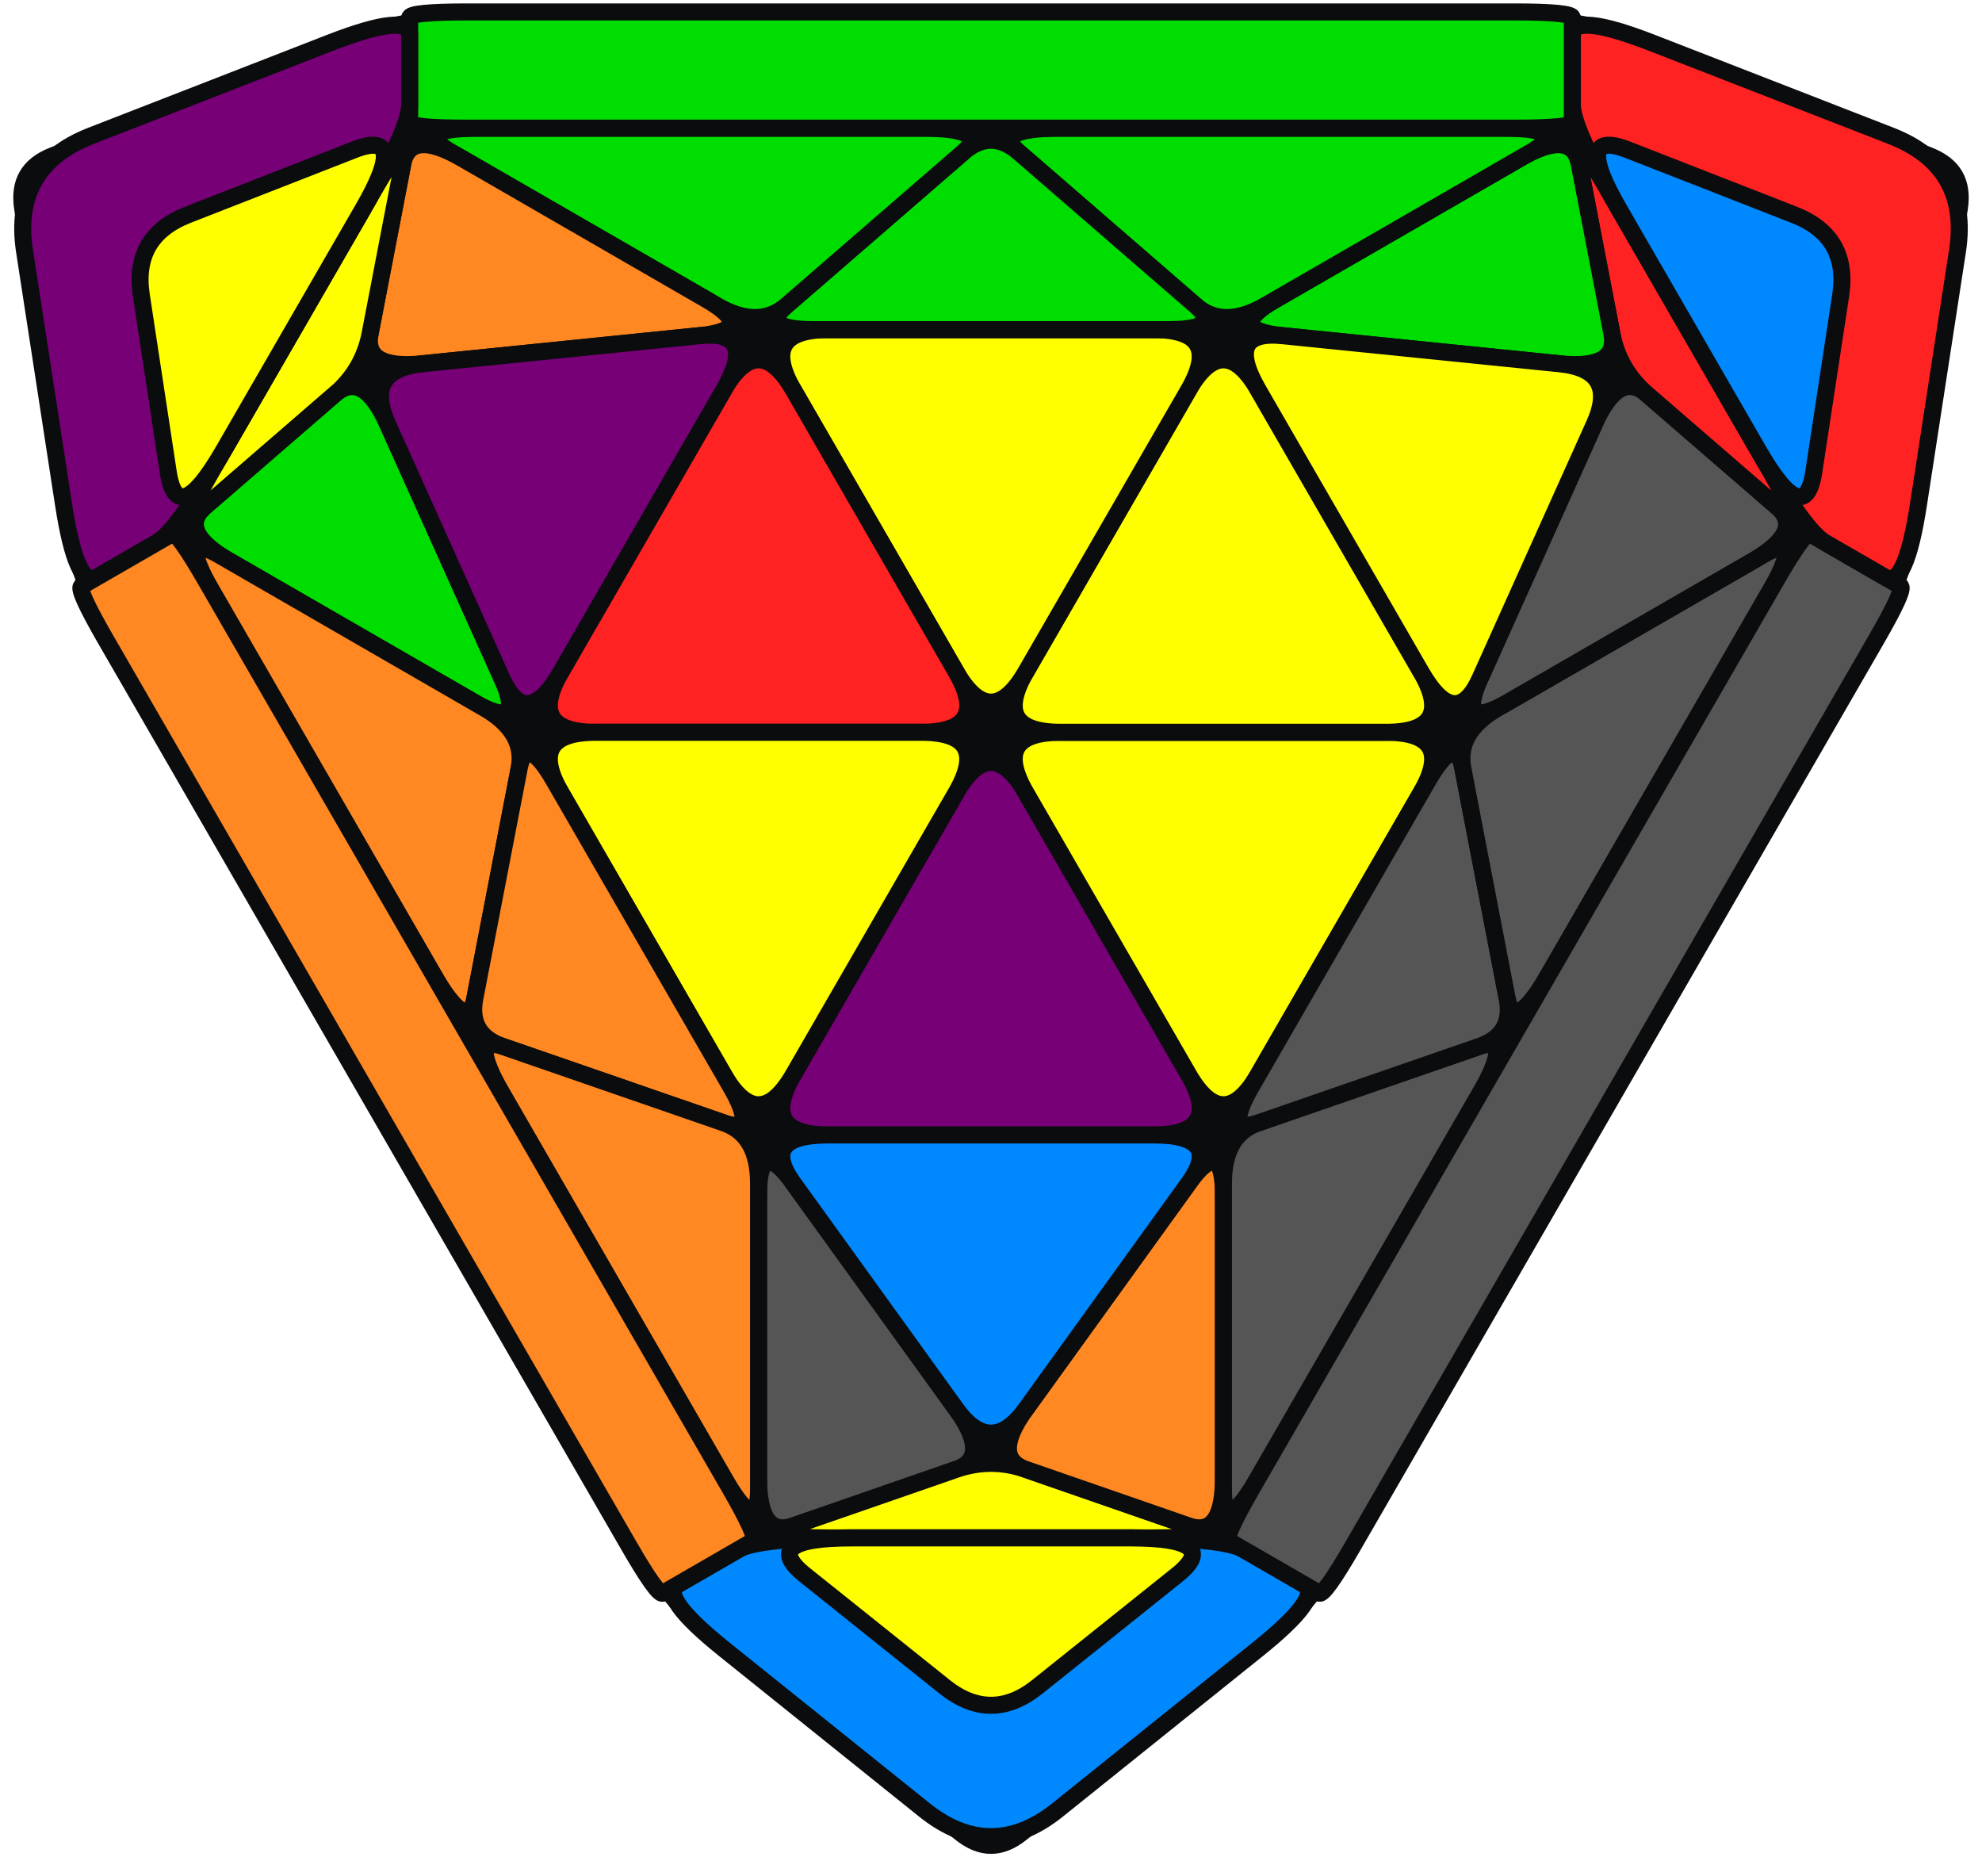
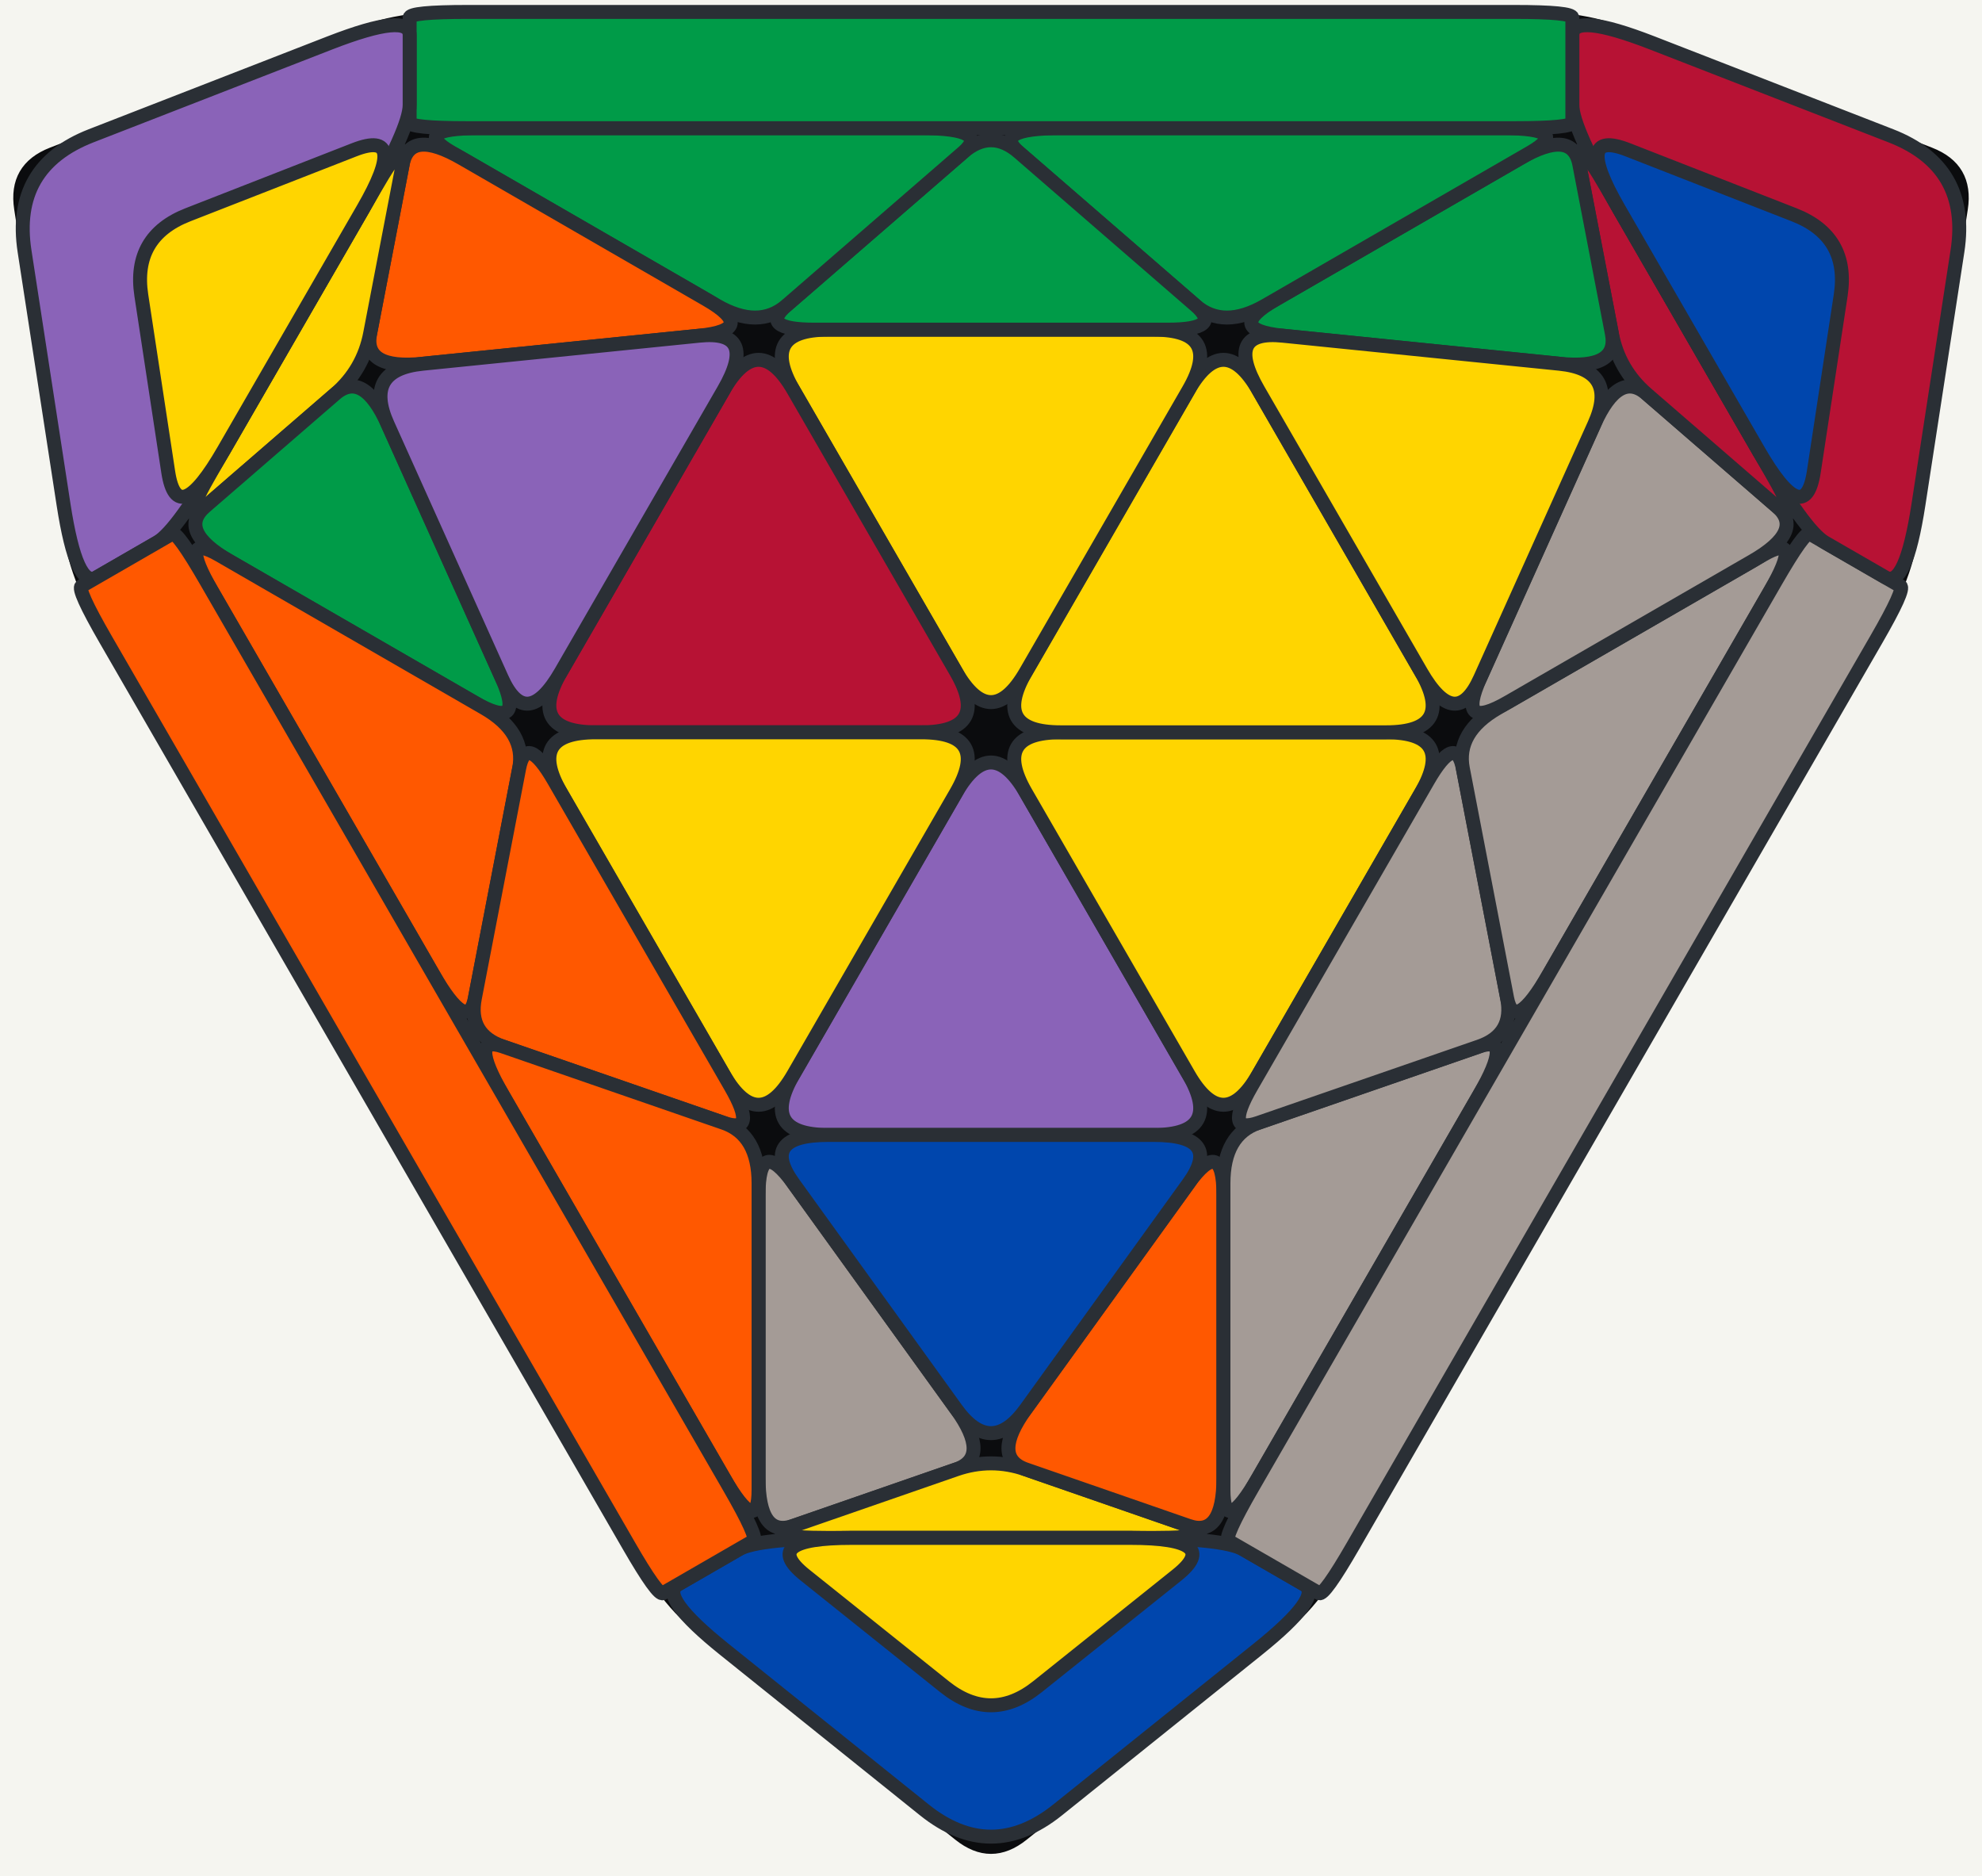
<svg xmlns="http://www.w3.org/2000/svg" viewBox="-12.79 -9.45 25.58 24.2" role="img" aria-label="TCP C1 (2) Triangle combination and permutation, FTO 2-Look L3T case diagram">
+   <rect x="-14.79" y="-11.45" width="29.58" height="28.2" fill="#f5f5f0" rx="2.5" />
  <path d="M-3.869 11.491L-0.430 14.251Q0.000 14.596,0.430 14.251L3.869 11.491 L0.430 14.251L3.869 11.491Q4.299 11.146,5.049 9.847L11.052 -0.550 L5.049 9.847L11.052 -0.550Q11.802 -1.850,11.886 -2.395L12.557 -6.753 L11.886 -2.395L12.557 -6.753Q12.641 -7.298,12.127 -7.498L8.017 -9.096 L12.127 -7.498L8.017 -9.096Q7.503 -9.296,6.003 -9.296L-6.003 -9.296 L6.003 -9.296L-6.003 -9.296Q-7.503 -9.296,-8.017 -9.096L-12.127 -7.498 L-8.017 -9.096L-12.127 -7.498Q-12.641 -7.298,-12.557 -6.753L-11.886 -2.395 L-12.557 -6.753L-11.886 -2.395Q-11.802 -1.850,-11.052 -0.550L-5.049 9.847 L-11.052 -0.550L-5.049 9.847Q-4.299 11.146,-3.869 11.491L-0.430 14.251Z" fill="#0b0c0e" stroke="#0b0c0e" stroke-width="0.1" stroke-linejoin="round" />
-   <path d="M-0.450 0.779L-2.550 4.417Q-3.000 5.196,-2.100 5.196L2.100 5.196 L-2.100 5.196L2.100 5.196Q3.000 5.196,2.550 4.417L0.450 0.779 L2.550 4.417L0.450 0.779Q0.000 0.000,-0.450 0.779L-2.550 4.417Z" fill="#707" stroke="#0b0c0e" stroke-width="0.22" stroke-linejoin="round" />
-   <path d="M-3.000 5.976L-3.000 9.616Q-3.000 10.396,-2.550 10.240L-0.450 9.512 L-2.550 10.240L-0.450 9.512Q0.000 9.356,-0.450 8.732L-2.550 5.820 L-0.450 8.732L-2.550 5.820Q-3.000 5.196,-3.000 5.976L-3.000 9.616Z" fill="#555" stroke="#0b0c0e" stroke-width="0.22" stroke-linejoin="round" />
-   <path d="M-2.100 10.396L2.100 10.396Q3.000 10.396,2.550 10.240L0.450 9.512 L2.550 10.240L0.450 9.512Q0.000 9.356,-0.450 9.512L-2.550 10.240 L-0.450 9.512L-2.550 10.240Q-3.000 10.396,-2.100 10.396L2.100 10.396Z" fill="#ff0" stroke="#0b0c0e" stroke-width="0.22" stroke-linejoin="round" />
-   <path d="M3.000 9.616L3.000 5.976Q3.000 5.196,2.550 5.820L0.450 8.732 L2.550 5.820L0.450 8.732Q0.000 9.356,0.450 9.512L2.550 10.240 L0.450 9.512L2.550 10.240Q3.000 10.396,3.000 9.616L3.000 5.976Z" fill="#f82" stroke="#0b0c0e" stroke-width="0.22" stroke-linejoin="round" />
-   <path d="M2.100 5.196L-2.100 5.196Q-3.000 5.196,-2.550 5.820L-0.450 8.732 L-2.550 5.820L-0.450 8.732Q0.000 9.356,0.450 8.732L2.550 5.820 L0.450 8.732L2.550 5.820Q3.000 5.196,2.100 5.196L-2.100 5.196Z" fill="#08f" stroke="#0b0c0e" stroke-width="0.22" stroke-linejoin="round" />
-   <path d="M0.450 0.779L2.550 4.417Q3.000 5.196,3.450 4.417L5.550 0.779 L3.450 4.417L5.550 0.779Q6.000 0.000,5.100 0.000L0.900 0.000 L5.100 0.000L0.900 0.000Q0.000 0.000,0.450 0.779L2.550 4.417Z" fill="#ff0" stroke="#0b0c0e" stroke-width="0.22" stroke-linejoin="round" />
-   <path d="M3.000 5.820L3.000 9.772Q3.000 10.396,3.450 9.616L6.301 4.678 L3.450 9.616L6.301 4.678Q6.752 3.898,6.301 4.054L3.450 5.040 L6.301 4.054L3.450 5.040Q3.000 5.196,3.000 5.820L3.000 9.772Z" fill="#555" stroke="#0b0c0e" stroke-width="0.22" stroke-linejoin="round" />
-   <path d="M5.640 0.624L3.360 4.573Q3.000 5.196,3.450 5.040L6.301 4.054 L3.450 5.040L6.301 4.054Q6.752 3.898,6.661 3.430L6.090 0.468 L6.661 3.430L6.090 0.468Q6.000 0.000,5.640 0.624L3.360 4.573Z" fill="#555" stroke="#0b0c0e" stroke-width="0.22" stroke-linejoin="round" />
-   <path d="M6.090 0.468L6.661 3.430Q6.752 3.898,7.202 3.118L10.053 -1.820 L7.202 3.118L10.053 -1.820Q10.503 -2.600,9.963 -2.288L6.540 -0.312 L9.963 -2.288L6.540 -0.312Q6.000 0.000,6.090 0.468L6.661 3.430Z" fill="#555" stroke="#0b0c0e" stroke-width="0.22" stroke-linejoin="round" />
-   <path d="M-3.260 10.546L-4.039 10.996Q-4.299 11.146,-3.439 11.836L-0.860 13.906 L-3.439 11.836L-0.860 13.906Q0.000 14.596,0.860 13.906L3.439 11.836 L0.860 13.906L3.439 11.836Q4.299 11.146,4.039 10.996L3.260 10.546 L4.039 10.996L3.260 10.546Q3.000 10.396,1.800 10.396L-1.800 10.396 L1.800 10.396L-1.800 10.396Q-3.000 10.396,-3.260 10.546L-4.039 10.996Z" fill="#08f" stroke="#0b0c0e" stroke-width="0.22" stroke-linejoin="round" />
-   <path d="M-2.400 10.876L-0.600 12.316Q0.000 12.796,0.600 12.316L2.400 10.876 L0.600 12.316L2.400 10.876Q3.000 10.396,1.800 10.396L-1.800 10.396 L1.800 10.396L-1.800 10.396Q-3.000 10.396,-2.400 10.876L-0.600 12.316Z" fill="#ff0" stroke="#0b0c0e" stroke-width="0.22" stroke-linejoin="round" />
-   <path d="M3.065 10.434L4.234 11.109Q4.299 11.146,4.674 10.496L11.427 -1.200 L4.674 10.496L11.427 -1.200Q11.802 -1.850,11.737 -1.887L10.568 -2.562 L11.737 -1.887L10.568 -2.562Q10.503 -2.600,10.128 -1.950L3.375 9.746 L10.128 -1.950L3.375 9.746Q3.000 10.396,3.065 10.434L4.234 11.109Z" fill="#555" stroke="#0b0c0e" stroke-width="0.22" stroke-linejoin="round" />
-   <path d="M0.900 0.000L5.100 0.000Q6.000 0.000,5.550 -0.779L3.450 -4.417 L5.550 -0.779L3.450 -4.417Q3.000 -5.196,2.550 -4.417L0.450 -0.779 L2.550 -4.417L0.450 -0.779Q-0.000 -0.000,0.900 0.000L5.100 0.000Z" fill="#ff0" stroke="#0b0c0e" stroke-width="0.22" stroke-linejoin="round" />
-   <path d="M6.675 -0.390L9.828 -2.210Q10.503 -2.600,10.143 -2.912L8.463 -4.366 L10.143 -2.912L8.463 -4.366Q8.103 -4.678,7.787 -3.976L6.315 -0.702 L7.787 -3.976L6.315 -0.702Q6.000 0.000,6.675 -0.390L9.828 -2.210Z" fill="#555" stroke="#0b0c0e" stroke-width="0.22" stroke-linejoin="round" />
-   <path d="M10.053 -3.379L7.953 -7.017Q7.503 -7.796,7.593 -7.328L8.013 -5.146 L7.593 -7.328L8.013 -5.146Q8.103 -4.678,8.463 -4.366L10.143 -2.912 L8.463 -4.366L10.143 -2.912Q10.503 -2.600,10.053 -3.379L7.953 -7.017Z" fill="#f22" stroke="#0b0c0e" stroke-width="0.22" stroke-linejoin="round" />
-   <path d="M6.828 -7.406L3.675 -5.586Q3.000 -5.196,3.765 -5.118L7.337 -4.756 L3.765 -5.118L7.337 -4.756Q8.103 -4.678,8.013 -5.146L7.593 -7.328 L8.013 -5.146L7.593 -7.328Q7.503 -7.796,6.828 -7.406L3.675 -5.586Z" fill="#0d0" stroke="#0b0c0e" stroke-width="0.22" stroke-linejoin="round" />
-   <path d="M3.450 -4.417L5.550 -0.779Q6.000 0.000,6.315 -0.702L7.787 -3.976 L6.315 -0.702L7.787 -3.976Q8.103 -4.678,7.337 -4.756L3.765 -5.118 L7.337 -4.756L3.765 -5.118Q3.000 -5.196,3.450 -4.417L5.550 -0.779Z" fill="#ff0" stroke="#0b0c0e" stroke-width="0.22" stroke-linejoin="round" />
-   <path d="M0.450 -0.779L2.550 -4.417Q3.000 -5.196,2.100 -5.196L-2.100 -5.196 L2.100 -5.196L-2.100 -5.196Q-3.000 -5.196,-2.550 -4.417L-0.450 -0.779 L-2.550 -4.417L-0.450 -0.779Q-0.000 -0.000,0.450 -0.779L2.550 -4.417Z" fill="#ff0" stroke="#0b0c0e" stroke-width="0.22" stroke-linejoin="round" />
-   <path d="M3.540 -5.508L6.963 -7.484Q7.503 -7.796,6.603 -7.796L0.900 -7.796 L6.603 -7.796L0.900 -7.796Q0.000 -7.796,0.360 -7.484L2.640 -5.508 L0.360 -7.484L2.640 -5.508Q3.000 -5.196,3.540 -5.508L6.963 -7.484Z" fill="#0d0" stroke="#0b0c0e" stroke-width="0.22" stroke-linejoin="round" />
-   <path d="M-2.280 -5.196L2.280 -5.196Q3.000 -5.196,2.640 -5.508L0.360 -7.484 L2.640 -5.508L0.360 -7.484Q0.000 -7.796,-0.360 -7.484L-2.640 -5.508 L-0.360 -7.484L-2.640 -5.508Q-3.000 -5.196,-2.280 -5.196L2.280 -5.196Z" fill="#0d0" stroke="#0b0c0e" stroke-width="0.22" stroke-linejoin="round" />
-   <path d="M-2.640 -5.508L-0.360 -7.484Q0.000 -7.796,-0.900 -7.796L-6.603 -7.796 L-0.900 -7.796L-6.603 -7.796Q-7.503 -7.796,-6.963 -7.484L-3.540 -5.508 L-6.963 -7.484L-3.540 -5.508Q-3.000 -5.196,-2.640 -5.508L-0.360 -7.484Z" fill="#0d0" stroke="#0b0c0e" stroke-width="0.22" stroke-linejoin="round" />
-   <path d="M10.763 -2.450L11.543 -2.000Q11.802 -1.850,11.970 -2.940L12.473 -6.208 L11.970 -2.940L12.473 -6.208Q12.641 -7.298,11.613 -7.698L8.531 -8.897 L11.613 -7.698L8.531 -8.897Q7.503 -9.296,7.503 -8.996L7.503 -8.096 L7.503 -8.996L7.503 -8.096Q7.503 -7.796,8.103 -6.757L9.903 -3.639 L8.103 -6.757L9.903 -3.639Q10.503 -2.600,10.763 -2.450L11.543 -2.000Z" fill="#f22" stroke="#0b0c0e" stroke-width="0.22" stroke-linejoin="round" />
-   <path d="M10.619 -3.360L10.966 -5.638Q11.082 -6.398,10.366 -6.678L8.219 -7.517 L10.366 -6.678L8.219 -7.517Q7.503 -7.796,8.103 -6.757L9.903 -3.639 L8.103 -6.757L9.903 -3.639Q10.503 -2.600,10.619 -3.360L10.966 -5.638Z" fill="#08f" stroke="#0b0c0e" stroke-width="0.22" stroke-linejoin="round" />
-   <path d="M7.503 -7.871L7.503 -9.221Q7.503 -9.296,6.753 -9.296L-6.753 -9.296 L6.753 -9.296L-6.753 -9.296Q-7.503 -9.296,-7.503 -9.221L-7.503 -7.871 L-7.503 -9.221L-7.503 -7.871Q-7.503 -7.796,-6.753 -7.796L6.753 -7.796 L-6.753 -7.796L6.753 -7.796Q7.503 -7.796,7.503 -7.871L7.503 -9.221Z" fill="#0d0" stroke="#0b0c0e" stroke-width="0.22" stroke-linejoin="round" />
-   <path d="M-0.450 -0.779L-2.550 -4.417Q-3.000 -5.196,-3.450 -4.417L-5.550 -0.779 L-3.450 -4.417L-5.550 -0.779Q-6.000 0.000,-5.100 0.000L-0.900 0.000 L-5.100 0.000L-0.900 0.000Q0.000 0.000,-0.450 -0.779L-2.550 -4.417Z" fill="#f22" stroke="#0b0c0e" stroke-width="0.22" stroke-linejoin="round" />
-   <path d="M-3.675 -5.586L-6.828 -7.406Q-7.503 -7.796,-7.593 -7.328L-8.013 -5.146 L-7.593 -7.328L-8.013 -5.146Q-8.103 -4.678,-7.337 -4.756L-3.765 -5.118 L-7.337 -4.756L-3.765 -5.118Q-3.000 -5.196,-3.675 -5.586L-6.828 -7.406Z" fill="#f82" stroke="#0b0c0e" stroke-width="0.22" stroke-linejoin="round" />
-   <path d="M-7.953 -7.017L-10.053 -3.379Q-10.503 -2.600,-10.143 -2.912L-8.463 -4.366 L-10.143 -2.912L-8.463 -4.366Q-8.103 -4.678,-8.013 -5.146L-7.593 -7.328 L-8.013 -5.146L-7.593 -7.328Q-7.503 -7.796,-7.953 -7.017L-10.053 -3.379Z" fill="#ff0" stroke="#0b0c0e" stroke-width="0.22" stroke-linejoin="round" />
-   <path d="M-9.828 -2.210L-6.675 -0.390Q-6.000 0.000,-6.315 -0.702L-7.787 -3.976 L-6.315 -0.702L-7.787 -3.976Q-8.103 -4.678,-8.463 -4.366L-10.143 -2.912 L-8.463 -4.366L-10.143 -2.912Q-10.503 -2.600,-9.828 -2.210L-6.675 -0.390Z" fill="#0d0" stroke="#0b0c0e" stroke-width="0.22" stroke-linejoin="round" />
-   <path d="M-5.550 -0.779L-3.450 -4.417Q-3.000 -5.196,-3.765 -5.118L-7.337 -4.756 L-3.765 -5.118L-7.337 -4.756Q-8.103 -4.678,-7.787 -3.976L-6.315 -0.702 L-7.787 -3.976L-6.315 -0.702Q-6.000 0.000,-5.550 -0.779L-3.450 -4.417Z" fill="#707" stroke="#0b0c0e" stroke-width="0.22" stroke-linejoin="round" />
-   <path d="M-0.900 0.000L-5.100 0.000Q-6.000 0.000,-5.550 0.779L-3.450 4.417 L-5.550 0.779L-3.450 4.417Q-3.000 5.196,-2.550 4.417L-0.450 0.779 L-2.550 4.417L-0.450 0.779Q0.000 0.000,-0.900 0.000L-5.100 0.000Z" fill="#ff0" stroke="#0b0c0e" stroke-width="0.22" stroke-linejoin="round" />
-   <path d="M-6.540 -0.312L-9.963 -2.288Q-10.503 -2.600,-10.053 -1.820L-7.202 3.118 L-10.053 -1.820L-7.202 3.118Q-6.752 3.898,-6.661 3.430L-6.090 0.468 L-6.661 3.430L-6.090 0.468Q-6.000 0.000,-6.540 -0.312L-9.963 -2.288Z" fill="#f82" stroke="#0b0c0e" stroke-width="0.22" stroke-linejoin="round" />
-   <path d="M-3.360 4.573L-5.640 0.624Q-6.000 0.000,-6.090 0.468L-6.661 3.430 L-6.090 0.468L-6.661 3.430Q-6.752 3.898,-6.301 4.054L-3.450 5.040 L-6.301 4.054L-3.450 5.040Q-3.000 5.196,-3.360 4.573L-5.640 0.624Z" fill="#f82" stroke="#0b0c0e" stroke-width="0.22" stroke-linejoin="round" />
-   <path d="M-3.450 5.040L-6.301 4.054Q-6.752 3.898,-6.301 4.678L-3.450 9.616 L-6.301 4.678L-3.450 9.616Q-3.000 10.396,-3.000 9.772L-3.000 5.820 L-3.000 9.772L-3.000 5.820Q-3.000 5.196,-3.450 5.040L-6.301 4.054Z" fill="#f82" stroke="#0b0c0e" stroke-width="0.22" stroke-linejoin="round" />
-   <path d="M-7.503 -8.096L-7.503 -8.996Q-7.503 -9.296,-8.531 -8.897L-11.613 -7.698 L-8.531 -8.897L-11.613 -7.698Q-12.641 -7.298,-12.473 -6.208L-11.970 -2.940 L-12.473 -6.208L-11.970 -2.940Q-11.802 -1.850,-11.543 -2.000L-10.763 -2.450 L-11.543 -2.000L-10.763 -2.450Q-10.503 -2.600,-9.903 -3.639L-8.103 -6.757 L-9.903 -3.639L-8.103 -6.757Q-7.503 -7.796,-7.503 -8.096L-7.503 -8.996Z" fill="#707" stroke="#0b0c0e" stroke-width="0.22" stroke-linejoin="round" />
-   <path d="M-8.219 -7.517L-10.366 -6.678Q-11.082 -6.398,-10.966 -5.638L-10.619 -3.360 L-10.966 -5.638L-10.619 -3.360Q-10.503 -2.600,-9.903 -3.639L-8.103 -6.757 L-9.903 -3.639L-8.103 -6.757Q-7.503 -7.796,-8.219 -7.517L-10.366 -6.678Z" fill="#ff0" stroke="#0b0c0e" stroke-width="0.22" stroke-linejoin="round" />
-   <path d="M-10.568 -2.562L-11.737 -1.887Q-11.802 -1.850,-11.427 -1.200L-4.674 10.496 L-11.427 -1.200L-4.674 10.496Q-4.299 11.146,-4.234 11.109L-3.065 10.434 L-4.234 11.109L-3.065 10.434Q-3.000 10.396,-3.375 9.746L-10.128 -1.950 L-3.375 9.746L-10.128 -1.950Q-10.503 -2.600,-10.568 -2.562L-11.737 -1.887Z" fill="#f82" stroke="#0b0c0e" stroke-width="0.22" stroke-linejoin="round" />
+   <path d="M-0.450 0.779L-2.550 4.417Q-3.000 5.196,-2.100 5.196L2.100 5.196 L-2.100 5.196L2.100 5.196Q3.000 5.196,2.550 4.417L0.450 0.779 L2.550 4.417L0.450 0.779Q0.000 0.000,-0.450 0.779L-2.550 4.417Z" fill="#8a63b8" stroke="#2a2f35" stroke-width="0.18" stroke-linejoin="round" />
+   <path d="M-3.000 5.976L-3.000 9.616Q-3.000 10.396,-2.550 10.240L-0.450 9.512 L-2.550 10.240L-0.450 9.512Q0.000 9.356,-0.450 8.732L-2.550 5.820 L-0.450 8.732L-2.550 5.820Q-3.000 5.196,-3.000 5.976L-3.000 9.616Z" fill="#a49b96" stroke="#2a2f35" stroke-width="0.18" stroke-linejoin="round" />
+   <path d="M-2.100 10.396L2.100 10.396Q3.000 10.396,2.550 10.240L0.450 9.512 L2.550 10.240L0.450 9.512Q0.000 9.356,-0.450 9.512L-2.550 10.240 L-0.450 9.512L-2.550 10.240Q-3.000 10.396,-2.100 10.396L2.100 10.396Z" fill="#ffd500" stroke="#2a2f35" stroke-width="0.18" stroke-linejoin="round" />
+   <path d="M3.000 9.616L3.000 5.976Q3.000 5.196,2.550 5.820L0.450 8.732 L2.550 5.820L0.450 8.732Q0.000 9.356,0.450 9.512L2.550 10.240 L0.450 9.512L2.550 10.240Q3.000 10.396,3.000 9.616L3.000 5.976Z" fill="#ff5800" stroke="#2a2f35" stroke-width="0.18" stroke-linejoin="round" />
+   <path d="M2.100 5.196L-2.100 5.196Q-3.000 5.196,-2.550 5.820L-0.450 8.732 L-2.550 5.820L-0.450 8.732Q0.000 9.356,0.450 8.732L2.550 5.820 L0.450 8.732L2.550 5.820Q3.000 5.196,2.100 5.196L-2.100 5.196Z" fill="#0046ad" stroke="#2a2f35" stroke-width="0.18" stroke-linejoin="round" />
+   <path d="M0.450 0.779L2.550 4.417Q3.000 5.196,3.450 4.417L5.550 0.779 L3.450 4.417L5.550 0.779Q6.000 0.000,5.100 0.000L0.900 0.000 L5.100 0.000L0.900 0.000Q0.000 0.000,0.450 0.779L2.550 4.417Z" fill="#ffd500" stroke="#2a2f35" stroke-width="0.18" stroke-linejoin="round" />
+   <path d="M3.000 5.820L3.000 9.772Q3.000 10.396,3.450 9.616L6.301 4.678 L3.450 9.616L6.301 4.678Q6.752 3.898,6.301 4.054L3.450 5.040 L6.301 4.054L3.450 5.040Q3.000 5.196,3.000 5.820L3.000 9.772Z" fill="#a49b96" stroke="#2a2f35" stroke-width="0.18" stroke-linejoin="round" />
+   <path d="M5.640 0.624L3.360 4.573Q3.000 5.196,3.450 5.040L6.301 4.054 L3.450 5.040L6.301 4.054Q6.752 3.898,6.661 3.430L6.090 0.468 L6.661 3.430L6.090 0.468Q6.000 0.000,5.640 0.624L3.360 4.573Z" fill="#a49b96" stroke="#2a2f35" stroke-width="0.18" stroke-linejoin="round" />
+   <path d="M6.090 0.468L6.661 3.430Q6.752 3.898,7.202 3.118L10.053 -1.820 L7.202 3.118L10.053 -1.820Q10.503 -2.600,9.963 -2.288L6.540 -0.312 L9.963 -2.288L6.540 -0.312Q6.000 0.000,6.090 0.468L6.661 3.430Z" fill="#a49b96" stroke="#2a2f35" stroke-width="0.18" stroke-linejoin="round" />
+   <path d="M-3.260 10.546L-4.039 10.996Q-4.299 11.146,-3.439 11.836L-0.860 13.906 L-3.439 11.836L-0.860 13.906Q0.000 14.596,0.860 13.906L3.439 11.836 L0.860 13.906L3.439 11.836Q4.299 11.146,4.039 10.996L3.260 10.546 L4.039 10.996L3.260 10.546Q3.000 10.396,1.800 10.396L-1.800 10.396 L1.800 10.396L-1.800 10.396Q-3.000 10.396,-3.260 10.546L-4.039 10.996Z" fill="#0046ad" stroke="#2a2f35" stroke-width="0.18" stroke-linejoin="round" />
+   <path d="M-2.400 10.876L-0.600 12.316Q0.000 12.796,0.600 12.316L2.400 10.876 L0.600 12.316L2.400 10.876Q3.000 10.396,1.800 10.396L-1.800 10.396 L1.800 10.396L-1.800 10.396Q-3.000 10.396,-2.400 10.876L-0.600 12.316Z" fill="#ffd500" stroke="#2a2f35" stroke-width="0.18" stroke-linejoin="round" />
+   <path d="M3.065 10.434L4.234 11.109Q4.299 11.146,4.674 10.496L11.427 -1.200 L4.674 10.496L11.427 -1.200Q11.802 -1.850,11.737 -1.887L10.568 -2.562 L11.737 -1.887L10.568 -2.562Q10.503 -2.600,10.128 -1.950L3.375 9.746 L10.128 -1.950L3.375 9.746Q3.000 10.396,3.065 10.434L4.234 11.109Z" fill="#a49b96" stroke="#2a2f35" stroke-width="0.18" stroke-linejoin="round" />
+   <path d="M0.900 0.000L5.100 0.000Q6.000 0.000,5.550 -0.779L3.450 -4.417 L5.550 -0.779L3.450 -4.417Q3.000 -5.196,2.550 -4.417L0.450 -0.779 L2.550 -4.417L0.450 -0.779Q-0.000 -0.000,0.900 0.000L5.100 0.000Z" fill="#ffd500" stroke="#2a2f35" stroke-width="0.18" stroke-linejoin="round" />
+   <path d="M6.675 -0.390L9.828 -2.210Q10.503 -2.600,10.143 -2.912L8.463 -4.366 L10.143 -2.912L8.463 -4.366Q8.103 -4.678,7.787 -3.976L6.315 -0.702 L7.787 -3.976L6.315 -0.702Q6.000 0.000,6.675 -0.390L9.828 -2.210Z" fill="#a49b96" stroke="#2a2f35" stroke-width="0.18" stroke-linejoin="round" />
+   <path d="M10.053 -3.379L7.953 -7.017Q7.503 -7.796,7.593 -7.328L8.013 -5.146 L7.593 -7.328L8.013 -5.146Q8.103 -4.678,8.463 -4.366L10.143 -2.912 L8.463 -4.366L10.143 -2.912Q10.503 -2.600,10.053 -3.379L7.953 -7.017Z" fill="#b71234" stroke="#2a2f35" stroke-width="0.18" stroke-linejoin="round" />
+   <path d="M6.828 -7.406L3.675 -5.586Q3.000 -5.196,3.765 -5.118L7.337 -4.756 L3.765 -5.118L7.337 -4.756Q8.103 -4.678,8.013 -5.146L7.593 -7.328 L8.013 -5.146L7.593 -7.328Q7.503 -7.796,6.828 -7.406L3.675 -5.586Z" fill="#009b48" stroke="#2a2f35" stroke-width="0.18" stroke-linejoin="round" />
+   <path d="M3.450 -4.417L5.550 -0.779Q6.000 0.000,6.315 -0.702L7.787 -3.976 L6.315 -0.702L7.787 -3.976Q8.103 -4.678,7.337 -4.756L3.765 -5.118 L7.337 -4.756L3.765 -5.118Q3.000 -5.196,3.450 -4.417L5.550 -0.779Z" fill="#ffd500" stroke="#2a2f35" stroke-width="0.18" stroke-linejoin="round" />
+   <path d="M0.450 -0.779L2.550 -4.417Q3.000 -5.196,2.100 -5.196L-2.100 -5.196 L2.100 -5.196L-2.100 -5.196Q-3.000 -5.196,-2.550 -4.417L-0.450 -0.779 L-2.550 -4.417L-0.450 -0.779Q-0.000 -0.000,0.450 -0.779L2.550 -4.417Z" fill="#ffd500" stroke="#2a2f35" stroke-width="0.18" stroke-linejoin="round" />
+   <path d="M3.540 -5.508L6.963 -7.484Q7.503 -7.796,6.603 -7.796L0.900 -7.796 L6.603 -7.796L0.900 -7.796Q0.000 -7.796,0.360 -7.484L2.640 -5.508 L0.360 -7.484L2.640 -5.508Q3.000 -5.196,3.540 -5.508L6.963 -7.484Z" fill="#009b48" stroke="#2a2f35" stroke-width="0.18" stroke-linejoin="round" />
+   <path d="M-2.280 -5.196L2.280 -5.196Q3.000 -5.196,2.640 -5.508L0.360 -7.484 L2.640 -5.508L0.360 -7.484Q0.000 -7.796,-0.360 -7.484L-2.640 -5.508 L-0.360 -7.484L-2.640 -5.508Q-3.000 -5.196,-2.280 -5.196L2.280 -5.196Z" fill="#009b48" stroke="#2a2f35" stroke-width="0.18" stroke-linejoin="round" />
+   <path d="M-2.640 -5.508L-0.360 -7.484Q0.000 -7.796,-0.900 -7.796L-6.603 -7.796 L-0.900 -7.796L-6.603 -7.796Q-7.503 -7.796,-6.963 -7.484L-3.540 -5.508 L-6.963 -7.484L-3.540 -5.508Q-3.000 -5.196,-2.640 -5.508L-0.360 -7.484Z" fill="#009b48" stroke="#2a2f35" stroke-width="0.18" stroke-linejoin="round" />
+   <path d="M10.763 -2.450L11.543 -2.000Q11.802 -1.850,11.970 -2.940L12.473 -6.208 L11.970 -2.940L12.473 -6.208Q12.641 -7.298,11.613 -7.698L8.531 -8.897 L11.613 -7.698L8.531 -8.897Q7.503 -9.296,7.503 -8.996L7.503 -8.096 L7.503 -8.996L7.503 -8.096Q7.503 -7.796,8.103 -6.757L9.903 -3.639 L8.103 -6.757L9.903 -3.639Q10.503 -2.600,10.763 -2.450L11.543 -2.000Z" fill="#b71234" stroke="#2a2f35" stroke-width="0.18" stroke-linejoin="round" />
+   <path d="M10.619 -3.360L10.966 -5.638Q11.082 -6.398,10.366 -6.678L8.219 -7.517 L10.366 -6.678L8.219 -7.517Q7.503 -7.796,8.103 -6.757L9.903 -3.639 L8.103 -6.757L9.903 -3.639Q10.503 -2.600,10.619 -3.360L10.966 -5.638Z" fill="#0046ad" stroke="#2a2f35" stroke-width="0.18" stroke-linejoin="round" />
+   <path d="M7.503 -7.871L7.503 -9.221Q7.503 -9.296,6.753 -9.296L-6.753 -9.296 L6.753 -9.296L-6.753 -9.296Q-7.503 -9.296,-7.503 -9.221L-7.503 -7.871 L-7.503 -9.221L-7.503 -7.871Q-7.503 -7.796,-6.753 -7.796L6.753 -7.796 L-6.753 -7.796L6.753 -7.796Q7.503 -7.796,7.503 -7.871L7.503 -9.221Z" fill="#009b48" stroke="#2a2f35" stroke-width="0.18" stroke-linejoin="round" />
+   <path d="M-0.450 -0.779L-2.550 -4.417Q-3.000 -5.196,-3.450 -4.417L-5.550 -0.779 L-3.450 -4.417L-5.550 -0.779Q-6.000 0.000,-5.100 0.000L-0.900 0.000 L-5.100 0.000L-0.900 0.000Q0.000 0.000,-0.450 -0.779L-2.550 -4.417Z" fill="#b71234" stroke="#2a2f35" stroke-width="0.18" stroke-linejoin="round" />
+   <path d="M-3.675 -5.586L-6.828 -7.406Q-7.503 -7.796,-7.593 -7.328L-8.013 -5.146 L-7.593 -7.328L-8.013 -5.146Q-8.103 -4.678,-7.337 -4.756L-3.765 -5.118 L-7.337 -4.756L-3.765 -5.118Q-3.000 -5.196,-3.675 -5.586L-6.828 -7.406Z" fill="#ff5800" stroke="#2a2f35" stroke-width="0.18" stroke-linejoin="round" />
+   <path d="M-7.953 -7.017L-10.053 -3.379Q-10.503 -2.600,-10.143 -2.912L-8.463 -4.366 L-10.143 -2.912L-8.463 -4.366Q-8.103 -4.678,-8.013 -5.146L-7.593 -7.328 L-8.013 -5.146L-7.593 -7.328Q-7.503 -7.796,-7.953 -7.017L-10.053 -3.379Z" fill="#ffd500" stroke="#2a2f35" stroke-width="0.18" stroke-linejoin="round" />
+   <path d="M-9.828 -2.210L-6.675 -0.390Q-6.000 0.000,-6.315 -0.702L-7.787 -3.976 L-6.315 -0.702L-7.787 -3.976Q-8.103 -4.678,-8.463 -4.366L-10.143 -2.912 L-8.463 -4.366L-10.143 -2.912Q-10.503 -2.600,-9.828 -2.210L-6.675 -0.390Z" fill="#009b48" stroke="#2a2f35" stroke-width="0.18" stroke-linejoin="round" />
+   <path d="M-5.550 -0.779L-3.450 -4.417Q-3.000 -5.196,-3.765 -5.118L-7.337 -4.756 L-3.765 -5.118L-7.337 -4.756Q-8.103 -4.678,-7.787 -3.976L-6.315 -0.702 L-7.787 -3.976L-6.315 -0.702Q-6.000 0.000,-5.550 -0.779L-3.450 -4.417Z" fill="#8a63b8" stroke="#2a2f35" stroke-width="0.18" stroke-linejoin="round" />
+   <path d="M-0.900 0.000L-5.100 0.000Q-6.000 0.000,-5.550 0.779L-3.450 4.417 L-5.550 0.779L-3.450 4.417Q-3.000 5.196,-2.550 4.417L-0.450 0.779 L-2.550 4.417L-0.450 0.779Q0.000 0.000,-0.900 0.000L-5.100 0.000Z" fill="#ffd500" stroke="#2a2f35" stroke-width="0.18" stroke-linejoin="round" />
+   <path d="M-6.540 -0.312L-9.963 -2.288Q-10.503 -2.600,-10.053 -1.820L-7.202 3.118 L-10.053 -1.820L-7.202 3.118Q-6.752 3.898,-6.661 3.430L-6.090 0.468 L-6.661 3.430L-6.090 0.468Q-6.000 0.000,-6.540 -0.312L-9.963 -2.288Z" fill="#ff5800" stroke="#2a2f35" stroke-width="0.18" stroke-linejoin="round" />
+   <path d="M-3.360 4.573L-5.640 0.624Q-6.000 0.000,-6.090 0.468L-6.661 3.430 L-6.090 0.468L-6.661 3.430Q-6.752 3.898,-6.301 4.054L-3.450 5.040 L-6.301 4.054L-3.450 5.040Q-3.000 5.196,-3.360 4.573L-5.640 0.624Z" fill="#ff5800" stroke="#2a2f35" stroke-width="0.18" stroke-linejoin="round" />
+   <path d="M-3.450 5.040L-6.301 4.054Q-6.752 3.898,-6.301 4.678L-3.450 9.616 L-6.301 4.678L-3.450 9.616Q-3.000 10.396,-3.000 9.772L-3.000 5.820 L-3.000 9.772L-3.000 5.820Q-3.000 5.196,-3.450 5.040L-6.301 4.054Z" fill="#ff5800" stroke="#2a2f35" stroke-width="0.18" stroke-linejoin="round" />
+   <path d="M-7.503 -8.096L-7.503 -8.996Q-7.503 -9.296,-8.531 -8.897L-11.613 -7.698 L-8.531 -8.897L-11.613 -7.698Q-12.641 -7.298,-12.473 -6.208L-11.970 -2.940 L-12.473 -6.208L-11.970 -2.940Q-11.802 -1.850,-11.543 -2.000L-10.763 -2.450 L-11.543 -2.000L-10.763 -2.450Q-10.503 -2.600,-9.903 -3.639L-8.103 -6.757 L-9.903 -3.639L-8.103 -6.757Q-7.503 -7.796,-7.503 -8.096L-7.503 -8.996Z" fill="#8a63b8" stroke="#2a2f35" stroke-width="0.18" stroke-linejoin="round" />
+   <path d="M-8.219 -7.517L-10.366 -6.678Q-11.082 -6.398,-10.966 -5.638L-10.619 -3.360 L-10.966 -5.638L-10.619 -3.360Q-10.503 -2.600,-9.903 -3.639L-8.103 -6.757 L-9.903 -3.639L-8.103 -6.757Q-7.503 -7.796,-8.219 -7.517L-10.366 -6.678Z" fill="#ffd500" stroke="#2a2f35" stroke-width="0.18" stroke-linejoin="round" />
+   <path d="M-10.568 -2.562L-11.737 -1.887Q-11.802 -1.850,-11.427 -1.200L-4.674 10.496 L-11.427 -1.200L-4.674 10.496Q-4.299 11.146,-4.234 11.109L-3.065 10.434 L-4.234 11.109L-3.065 10.434Q-3.000 10.396,-3.375 9.746L-10.128 -1.950 L-3.375 9.746L-10.128 -1.950Q-10.503 -2.600,-10.568 -2.562L-11.737 -1.887Z" fill="#ff5800" stroke="#2a2f35" stroke-width="0.18" stroke-linejoin="round" />
</svg>
